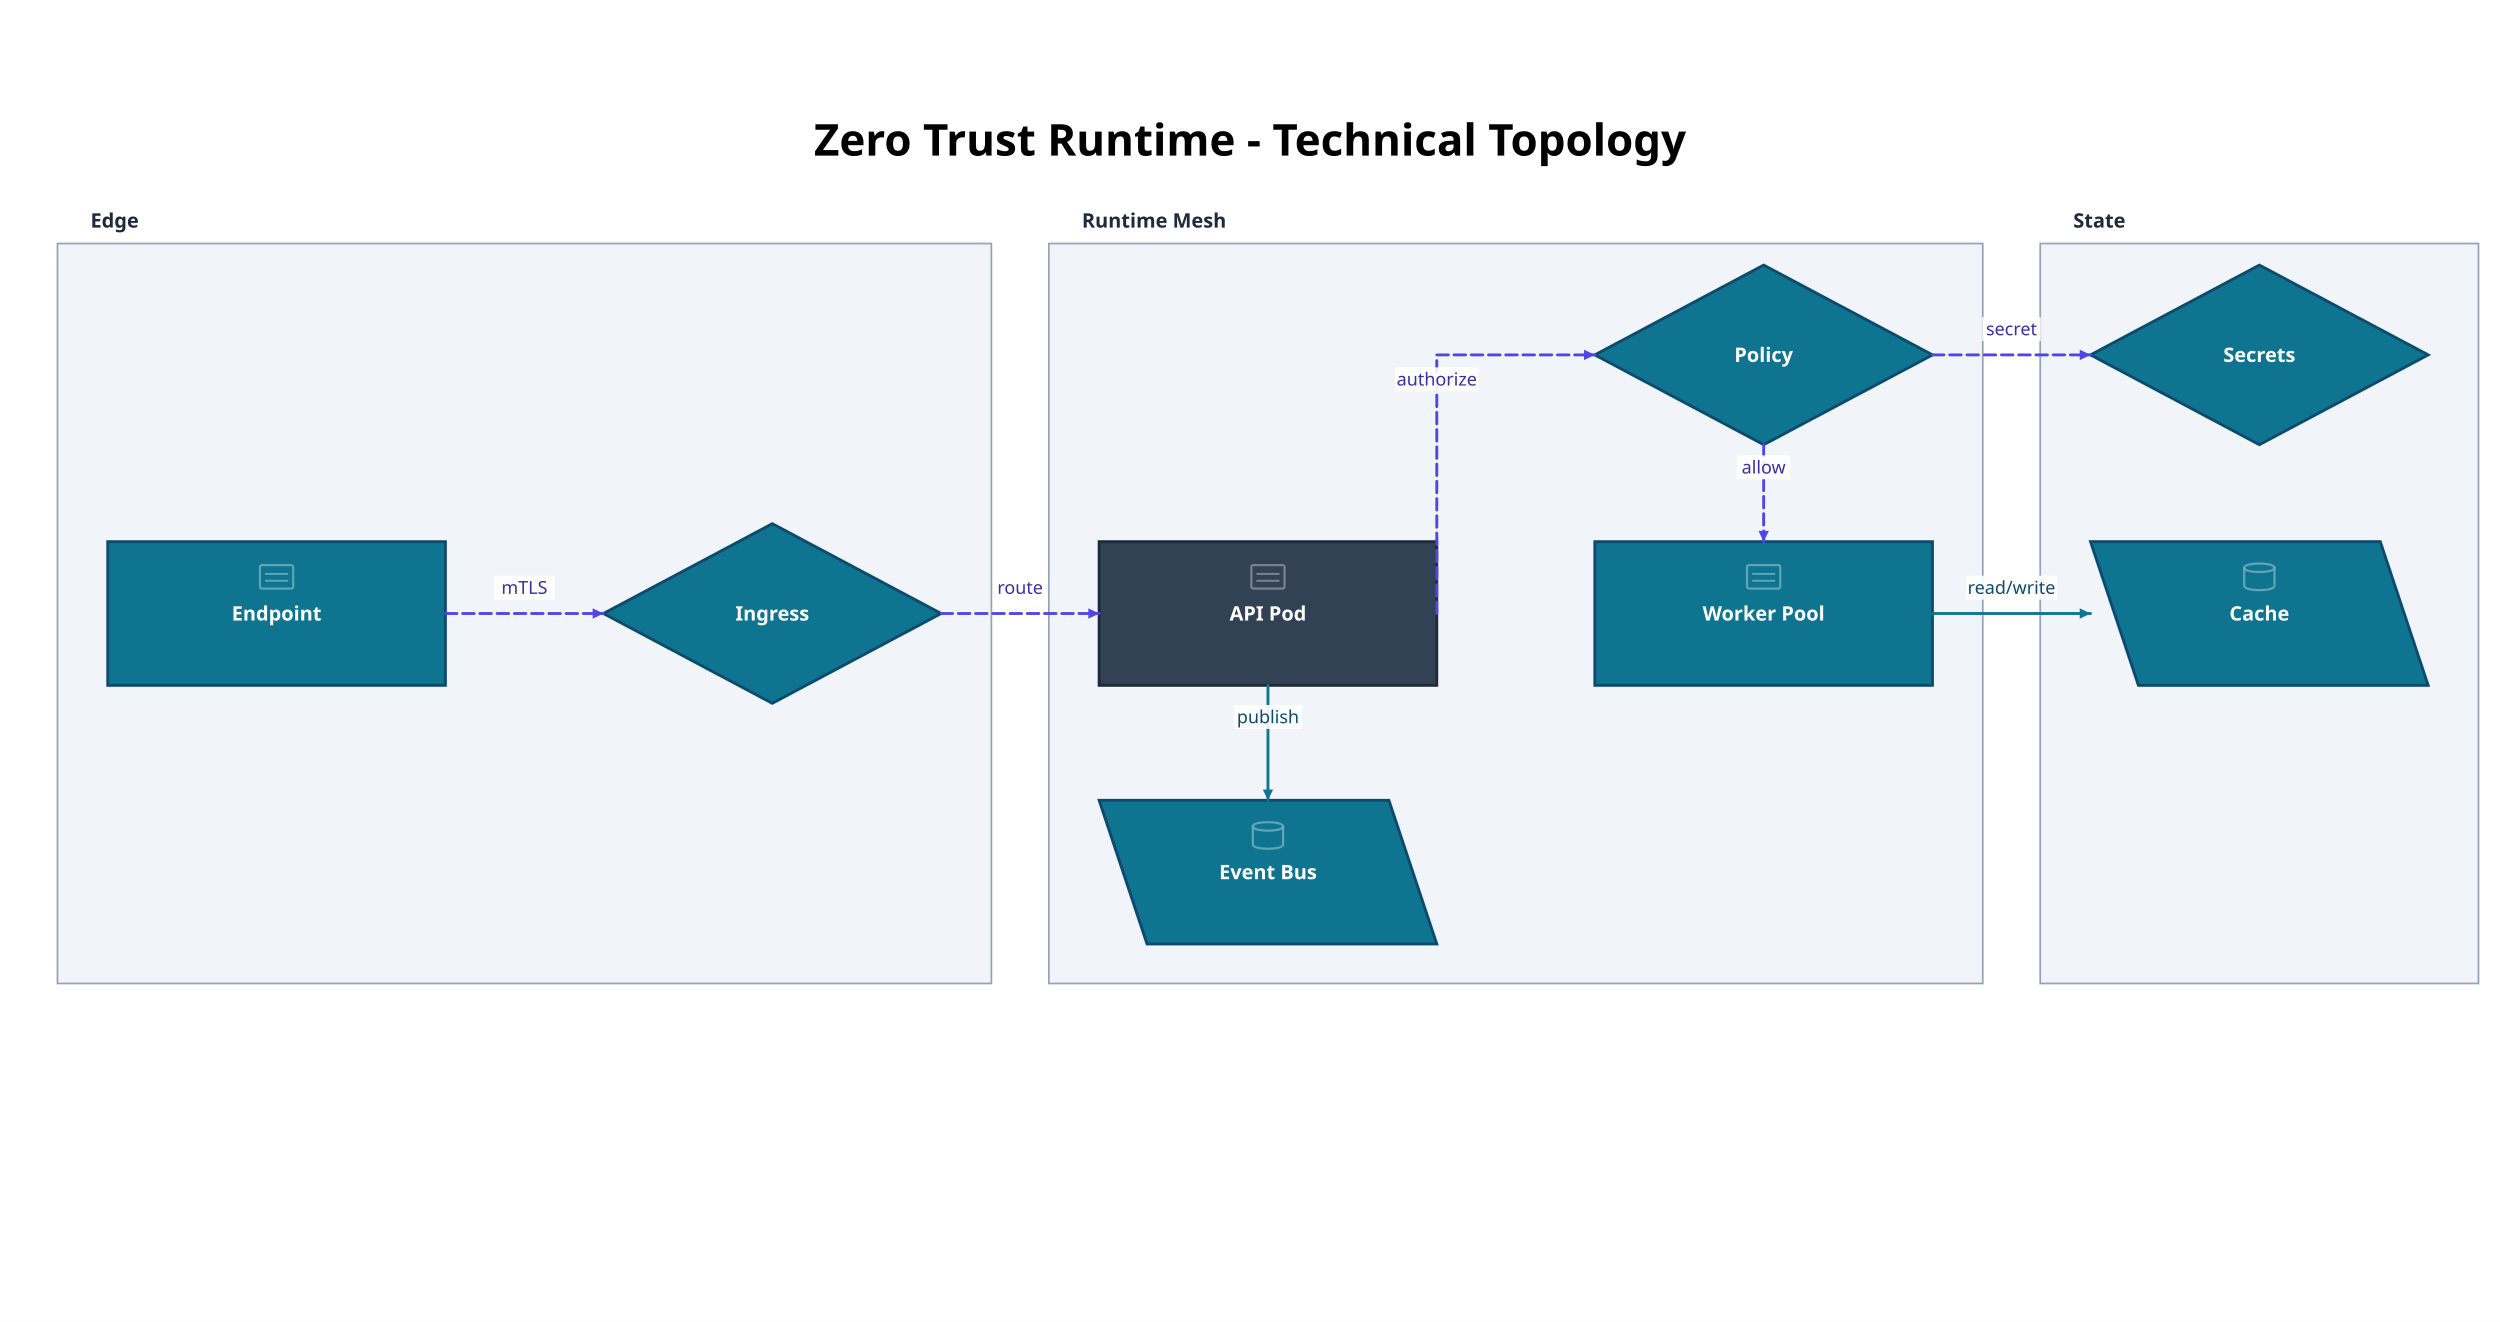
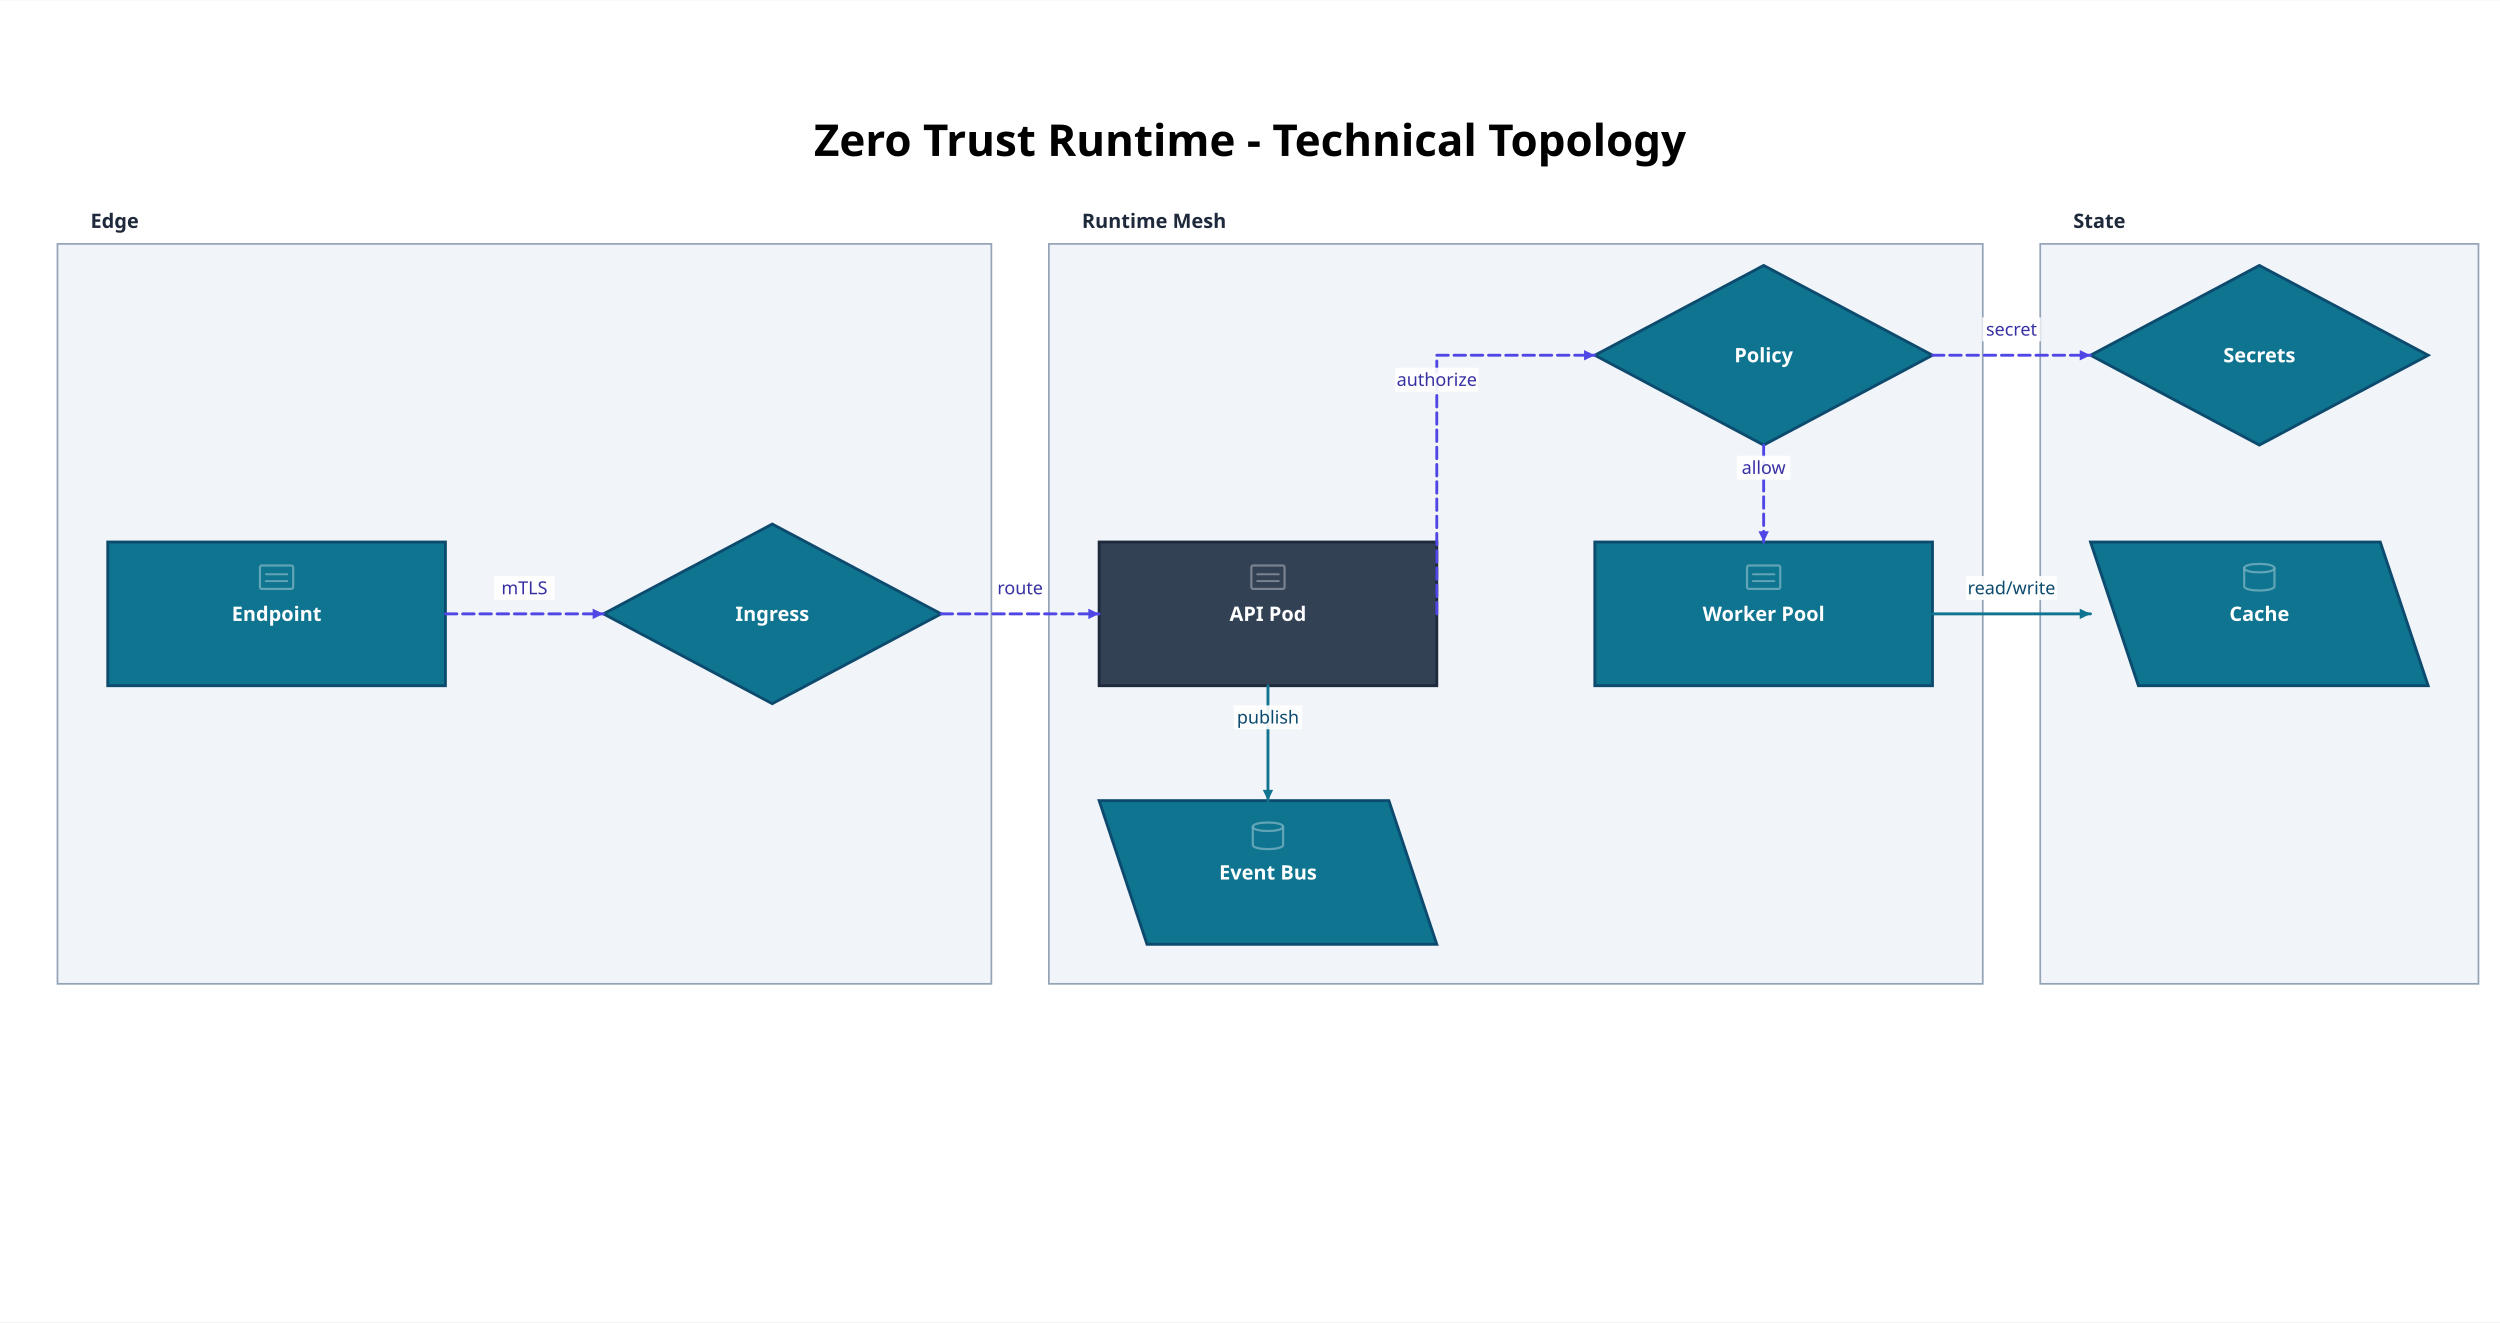
- <svg xmlns="http://www.w3.org/2000/svg" width="1670.4" height="883.2" viewBox="0 0 1670.4 883.2" role="img" aria-label="Premium Technical Topology">
+ <svg xmlns="http://www.w3.org/2000/svg" width="1671" height="884" viewBox="0 0 1670.4 883.2" role="img" aria-label="Premium Technical Topology">
  <rect x="0" y="0" width="1670.4" height="883.2" fill="#FFFFFF" />
  <g data-officeimo-visio-page="Premium Technical Topology">
    <g data-visio-shape-id="edge-zone" data-visio-nameu="Rectangle">
      <path d="M 38.4 657.12 L 662.4 657.12 L 662.4 162.72 L 38.4 162.72 Z" data-officeimo-preserved-geometry="true" fill="#F1F5F9" stroke="#94A3B8" stroke-width="1.152" />
    </g>
    <g data-visio-shape-id="edge-zone-label" data-visio-nameu="Text Box">
      <path d="M 52.8 161.76 L 648 161.76 L 648 132.96 L 52.8 132.96 Z" data-officeimo-preserved-geometry="true" fill="none" stroke="none" />
      <text x="60.48" y="147.36" font-family="Aptos" font-size="13.333" text-anchor="start" dominant-baseline="middle" fill="#1E293B" font-weight="700">
        <tspan x="60.48" dy="0">Edge</tspan>
      </text>
    </g>
    <g data-visio-shape-id="runtime-zone" data-visio-nameu="Rectangle">
      <path d="M 700.8 657.12 L 1324.8 657.12 L 1324.8 162.72 L 700.8 162.72 Z" data-officeimo-preserved-geometry="true" fill="#F1F5F9" stroke="#94A3B8" stroke-width="1.152" />
    </g>
    <g data-visio-shape-id="runtime-zone-label" data-visio-nameu="Text Box">
      <path d="M 715.2 161.76 L 1310.4 161.76 L 1310.4 132.96 L 715.2 132.96 Z" data-officeimo-preserved-geometry="true" fill="none" stroke="none" />
      <text x="722.88" y="147.36" font-family="Aptos" font-size="13.333" text-anchor="start" dominant-baseline="middle" fill="#1E293B" font-weight="700">
        <tspan x="722.88" dy="0">Runtime Mesh</tspan>
      </text>
    </g>
    <g data-visio-shape-id="data-zone" data-visio-nameu="Rectangle">
      <path d="M 1363.2 657.12 L 1656 657.12 L 1656 162.72 L 1363.2 162.72 Z" data-officeimo-preserved-geometry="true" fill="#F1F5F9" stroke="#94A3B8" stroke-width="1.152" />
    </g>
    <g data-visio-shape-id="data-zone-label" data-visio-nameu="Text Box">
      <path d="M 1377.6 161.76 L 1641.6 161.76 L 1641.6 132.96 L 1377.6 132.96 Z" data-officeimo-preserved-geometry="true" fill="none" stroke="none" />
      <text x="1385.28" y="147.36" font-family="Aptos" font-size="13.333" text-anchor="start" dominant-baseline="middle" fill="#1E293B" font-weight="700">
        <tspan x="1385.28" dy="0">State</tspan>
      </text>
    </g>
    <g data-visio-shape-id="endpoint" data-visio-nameu="Process">
      <path d="M 72 457.92 L 297.6 457.92 L 297.6 361.92 L 72 361.92 Z" data-officeimo-preserved-geometry="true" fill="#0E7490" stroke="#0C4A6E" stroke-width="1.92" />
      <g data-officeimo-stencil-artwork="true" data-officeimo-stencil-key="compute" opacity="0.42">
        <rect x="173.702" y="377.587" width="22.195" height="15.667" rx="1.253" fill="none" stroke="#FFFFFF" stroke-opacity="0.824" stroke-width="1.469" stroke-linecap="round" stroke-linejoin="round" />
        <line x1="177.619" y1="383.462" x2="191.981" y2="383.462" stroke="#FFFFFF" stroke-opacity="0.824" stroke-width="1.306" stroke-linecap="round" />
        <line x1="177.619" y1="388.032" x2="191.981" y2="388.032" stroke="#FFFFFF" stroke-opacity="0.824" stroke-width="1.306" stroke-linecap="round" />
      </g>
      <text x="184.8" y="409.92" font-family="Aptos" font-size="13.333" text-anchor="middle" dominant-baseline="middle" fill="#FFFFFF" font-weight="700">
        <tspan x="184.8" dy="0">Endpoint</tspan>
      </text>
    </g>
    <g data-visio-shape-id="ingress" data-visio-nameu="Decision">
      <path d="M 516 469.92 L 628.8 409.92 L 516 349.92 L 403.2 409.92 Z" data-officeimo-preserved-geometry="true" fill="#0E7490" stroke="#0C4A6E" stroke-width="1.92" />
      <text x="516" y="409.92" font-family="Aptos" font-size="13.333" text-anchor="middle" dominant-baseline="middle" fill="#FFFFFF" font-weight="700">
        <tspan x="516" dy="0">Ingress</tspan>
      </text>
    </g>
    <g data-visio-shape-id="api" data-visio-nameu="Process">
      <path d="M 734.4 457.92 L 960 457.92 L 960 361.92 L 734.4 361.92 Z" data-officeimo-preserved-geometry="true" fill="#334155" stroke="#1E293B" stroke-width="1.92" />
      <g data-officeimo-stencil-artwork="true" data-officeimo-stencil-key="compute" opacity="0.42">
        <rect x="836.102" y="377.587" width="22.195" height="15.667" rx="1.253" fill="none" stroke="#FFFFFF" stroke-opacity="0.824" stroke-width="1.469" stroke-linecap="round" stroke-linejoin="round" />
        <line x1="840.019" y1="383.462" x2="854.381" y2="383.462" stroke="#FFFFFF" stroke-opacity="0.824" stroke-width="1.306" stroke-linecap="round" />
        <line x1="840.019" y1="388.032" x2="854.381" y2="388.032" stroke="#FFFFFF" stroke-opacity="0.824" stroke-width="1.306" stroke-linecap="round" />
      </g>
      <text x="847.2" y="409.92" font-family="Aptos" font-size="13.333" text-anchor="middle" dominant-baseline="middle" fill="#FFFFFF" font-weight="700">
        <tspan x="847.2" dy="0">API Pod</tspan>
      </text>
    </g>
    <g data-visio-shape-id="policy" data-visio-nameu="Decision">
      <path d="M 1178.4 297.12 L 1291.2 237.12 L 1178.4 177.12 L 1065.6 237.12 Z" data-officeimo-preserved-geometry="true" fill="#0E7490" stroke="#0C4A6E" stroke-width="1.92" />
      <text x="1178.4" y="237.12" font-family="Aptos" font-size="13.333" text-anchor="middle" dominant-baseline="middle" fill="#FFFFFF" font-weight="700">
        <tspan x="1178.4" dy="0">Policy</tspan>
      </text>
    </g>
    <g data-visio-shape-id="worker" data-visio-nameu="Process">
      <path d="M 1065.6 457.92 L 1291.2 457.92 L 1291.2 361.92 L 1065.6 361.92 Z" data-officeimo-preserved-geometry="true" fill="#0E7490" stroke="#0C4A6E" stroke-width="1.92" />
      <g data-officeimo-stencil-artwork="true" data-officeimo-stencil-key="compute" opacity="0.42">
        <rect x="1167.302" y="377.587" width="22.195" height="15.667" rx="1.253" fill="none" stroke="#FFFFFF" stroke-opacity="0.824" stroke-width="1.469" stroke-linecap="round" stroke-linejoin="round" />
        <line x1="1171.219" y1="383.462" x2="1185.581" y2="383.462" stroke="#FFFFFF" stroke-opacity="0.824" stroke-width="1.306" stroke-linecap="round" />
        <line x1="1171.219" y1="388.032" x2="1185.581" y2="388.032" stroke="#FFFFFF" stroke-opacity="0.824" stroke-width="1.306" stroke-linecap="round" />
      </g>
      <text x="1178.4" y="409.92" font-family="Aptos" font-size="13.333" text-anchor="middle" dominant-baseline="middle" fill="#FFFFFF" font-weight="700">
        <tspan x="1178.4" dy="0">Worker Pool</tspan>
      </text>
    </g>
    <g data-visio-shape-id="events" data-visio-nameu="Data">
      <path d="M 766.4 630.72 L 960 630.72 L 928 534.72 L 734.4 534.72 Z" data-officeimo-preserved-geometry="true" fill="#0E7490" stroke="#0C4A6E" stroke-width="1.92" />
      <g data-officeimo-stencil-artwork="true" data-officeimo-stencil-key="data" opacity="0.42">
        <path d="M837.082 552.163C837.082 548.377 857.318 548.377 857.318 552.163L857.318 564.279C857.318 568.065 837.082 568.065 837.082 564.279Z" fill="none" stroke="#FFFFFF" stroke-opacity="0.824" stroke-width="1.469" stroke-linecap="round" stroke-linejoin="round" />
        <path d="M837.082 552.163C837.082 555.949 857.318 555.949 857.318 552.163" fill="none" stroke="#FFFFFF" stroke-opacity="0.824" stroke-width="1.469" stroke-linecap="round" stroke-linejoin="round" />
      </g>
      <text x="847.2" y="582.72" font-family="Aptos" font-size="13.333" text-anchor="middle" dominant-baseline="middle" fill="#FFFFFF" font-weight="700">
        <tspan x="847.2" dy="0">Event Bus</tspan>
      </text>
    </g>
    <g data-visio-shape-id="cache" data-visio-nameu="Data">
      <path d="M 1428.8 457.92 L 1622.4 457.92 L 1590.4 361.92 L 1396.8 361.92 Z" data-officeimo-preserved-geometry="true" fill="#0E7490" stroke="#0C4A6E" stroke-width="1.92" />
      <g data-officeimo-stencil-artwork="true" data-officeimo-stencil-key="data" opacity="0.42">
        <path d="M1499.482 379.363C1499.482 375.577 1519.718 375.577 1519.718 379.363L1519.718 391.479C1519.718 395.265 1499.482 395.265 1499.482 391.479Z" fill="none" stroke="#FFFFFF" stroke-opacity="0.824" stroke-width="1.469" stroke-linecap="round" stroke-linejoin="round" />
        <path d="M1499.482 379.363C1499.482 383.149 1519.718 383.149 1519.718 379.363" fill="none" stroke="#FFFFFF" stroke-opacity="0.824" stroke-width="1.469" stroke-linecap="round" stroke-linejoin="round" />
      </g>
      <text x="1509.6" y="409.92" font-family="Aptos" font-size="13.333" text-anchor="middle" dominant-baseline="middle" fill="#FFFFFF" font-weight="700">
        <tspan x="1509.6" dy="0">Cache</tspan>
      </text>
    </g>
    <g data-visio-shape-id="vault" data-visio-nameu="Decision">
      <path d="M 1509.6 297.12 L 1622.4 237.12 L 1509.6 177.12 L 1396.8 237.12 Z" data-officeimo-preserved-geometry="true" fill="#0E7490" stroke="#0C4A6E" stroke-width="1.92" />
      <text x="1509.6" y="237.12" font-family="Aptos" font-size="13.333" text-anchor="middle" dominant-baseline="middle" fill="#FFFFFF" font-weight="700">
        <tspan x="1509.6" dy="0">Secrets</tspan>
      </text>
    </g>
    <g data-visio-shape-id="title" data-visio-nameu="Text Box">
      <path d="M 76.8 115.2 L 1593.6 115.2 L 1593.6 72 L 76.8 72 Z" data-officeimo-preserved-geometry="true" fill="none" stroke="none" />
      <text x="835.2" y="93.6" font-family="Aptos Display" font-size="29.333" text-anchor="middle" dominant-baseline="middle" fill="#000000" font-weight="700">
        <tspan x="835.2" dy="0">Zero Trust Runtime - Technical Topology</tspan>
      </text>
    </g>
    <g data-visio-connector-id="1">
      <path d="M 297.6 409.92 L 297.6 409.92 L 403.2 409.92" fill="none" stroke="#4F46E5" stroke-width="1.92" stroke-linecap="round" stroke-linejoin="round" stroke-dasharray="7.68 3.84" />
      <path data-officeimo-connector-arrow="end" d="M 403.2 409.92 L 395.992 413.391 L 395.992 406.449 Z" fill="#4F46E5" stroke="none" />
      <rect data-officeimo-text-background="true" data-officeimo-connector-label-background="true" x="330.24" y="384.64" width="40.32" height="16" fill="#FFFFFF" fill-opacity="0.902" />
      <text x="350.4" y="392.64" font-family="Aptos" font-size="12" text-anchor="middle" dominant-baseline="middle" fill="#3730A3">
        <tspan x="350.4" dy="0">mTLS</tspan>
      </text>
    </g>
    <g data-visio-connector-id="2">
      <path d="M 628.8 409.92 L 628.8 409.92 L 734.4 409.92" fill="none" stroke="#4F46E5" stroke-width="1.92" stroke-linecap="round" stroke-linejoin="round" stroke-dasharray="7.68 3.84" />
      <path data-officeimo-connector-arrow="end" d="M 734.4 409.92 L 727.192 413.391 L 727.192 406.449 Z" fill="#4F46E5" stroke="none" />
      <rect data-officeimo-text-background="true" data-officeimo-connector-label-background="true" x="665.34" y="384.64" width="32.52" height="16" fill="#FFFFFF" fill-opacity="0.902" />
      <text x="681.6" y="392.64" font-family="Aptos" font-size="12" text-anchor="middle" dominant-baseline="middle" fill="#3730A3">
        <tspan x="681.6" dy="0">route</tspan>
      </text>
    </g>
    <g data-visio-connector-id="3">
      <path d="M 960 409.92 L 960 237.12 L 1065.6 237.12" fill="none" stroke="#4F46E5" stroke-width="1.92" stroke-linecap="round" stroke-linejoin="round" stroke-dasharray="7.68 3.84" />
      <path data-officeimo-connector-arrow="end" d="M 1065.6 237.12 L 1058.392 240.591 L 1058.392 233.649 Z" fill="#4F46E5" stroke="none" />
      <rect data-officeimo-text-background="true" data-officeimo-connector-label-background="true" x="932.16" y="245.44" width="55.68" height="16" fill="#FFFFFF" fill-opacity="0.902" />
      <text x="960" y="253.44" font-family="Aptos" font-size="12" text-anchor="middle" dominant-baseline="middle" fill="#3730A3">
        <tspan x="960" dy="0">authorize</tspan>
      </text>
    </g>
    <g data-visio-connector-id="4">
      <path d="M 1178.4 297.12 L 1178.4 361.92 L 1178.4 361.92" fill="none" stroke="#4F46E5" stroke-width="1.92" stroke-linecap="round" stroke-linejoin="round" stroke-dasharray="7.68 3.84" />
      <path data-officeimo-connector-arrow="end" d="M 1178.4 361.92 L 1174.929 354.712 L 1181.871 354.712 Z" fill="#4F46E5" stroke="none" />
      <rect data-officeimo-text-background="true" data-officeimo-connector-label-background="true" x="1160.52" y="304.24" width="35.76" height="16" fill="#FFFFFF" fill-opacity="0.902" />
      <text x="1178.4" y="312.24" font-family="Aptos" font-size="12" text-anchor="middle" dominant-baseline="middle" fill="#3730A3">
        <tspan x="1178.4" dy="0">allow</tspan>
      </text>
    </g>
    <g data-visio-connector-id="5">
      <path d="M 1291.2 237.12 L 1291.2 237.12 L 1396.8 237.12" fill="none" stroke="#4F46E5" stroke-width="1.92" stroke-linecap="round" stroke-linejoin="round" stroke-dasharray="7.68 3.84" />
      <path data-officeimo-connector-arrow="end" d="M 1396.8 237.12 L 1389.592 240.591 L 1389.592 233.649 Z" fill="#4F46E5" stroke="none" />
      <rect data-officeimo-text-background="true" data-officeimo-connector-label-background="true" x="1324.44" y="211.84" width="39.12" height="16" fill="#FFFFFF" fill-opacity="0.902" />
      <text x="1344" y="219.84" font-family="Aptos" font-size="12" text-anchor="middle" dominant-baseline="middle" fill="#3730A3">
        <tspan x="1344" dy="0">secret</tspan>
      </text>
    </g>
    <g data-visio-connector-id="6">
      <path d="M 847.2 457.92 L 847.2 534.72 L 847.2 534.72" fill="none" stroke="#0E7490" stroke-width="1.92" stroke-linecap="round" stroke-linejoin="round" />
      <path data-officeimo-connector-arrow="end" d="M 847.2 534.72 L 843.729 527.512 L 850.671 527.512 Z" fill="#0E7490" stroke="none" />
      <rect data-officeimo-text-background="true" data-officeimo-connector-label-background="true" x="824.34" y="471.04" width="45.72" height="16" fill="#FFFFFF" fill-opacity="0.902" />
      <text x="847.2" y="479.04" font-family="Aptos" font-size="12" text-anchor="middle" dominant-baseline="middle" fill="#0C4A6E">
        <tspan x="847.2" dy="0">publish</tspan>
      </text>
    </g>
    <g data-visio-connector-id="7">
      <path d="M 1291.2 409.92 L 1291.2 409.92 L 1396.8 409.92" fill="none" stroke="#0E7490" stroke-width="1.92" stroke-linecap="round" stroke-linejoin="round" />
      <path data-officeimo-connector-arrow="end" d="M 1396.8 409.92 L 1389.592 413.391 L 1389.592 406.449 Z" fill="#0E7490" stroke="none" />
      <rect data-officeimo-text-background="true" data-officeimo-connector-label-background="true" x="1313.64" y="384.64" width="60.72" height="16" fill="#FFFFFF" fill-opacity="0.902" />
      <text x="1344" y="392.64" font-family="Aptos" font-size="12" text-anchor="middle" dominant-baseline="middle" fill="#0C4A6E">
        <tspan x="1344" dy="0">read/write</tspan>
      </text>
    </g>
  </g>
</svg>
